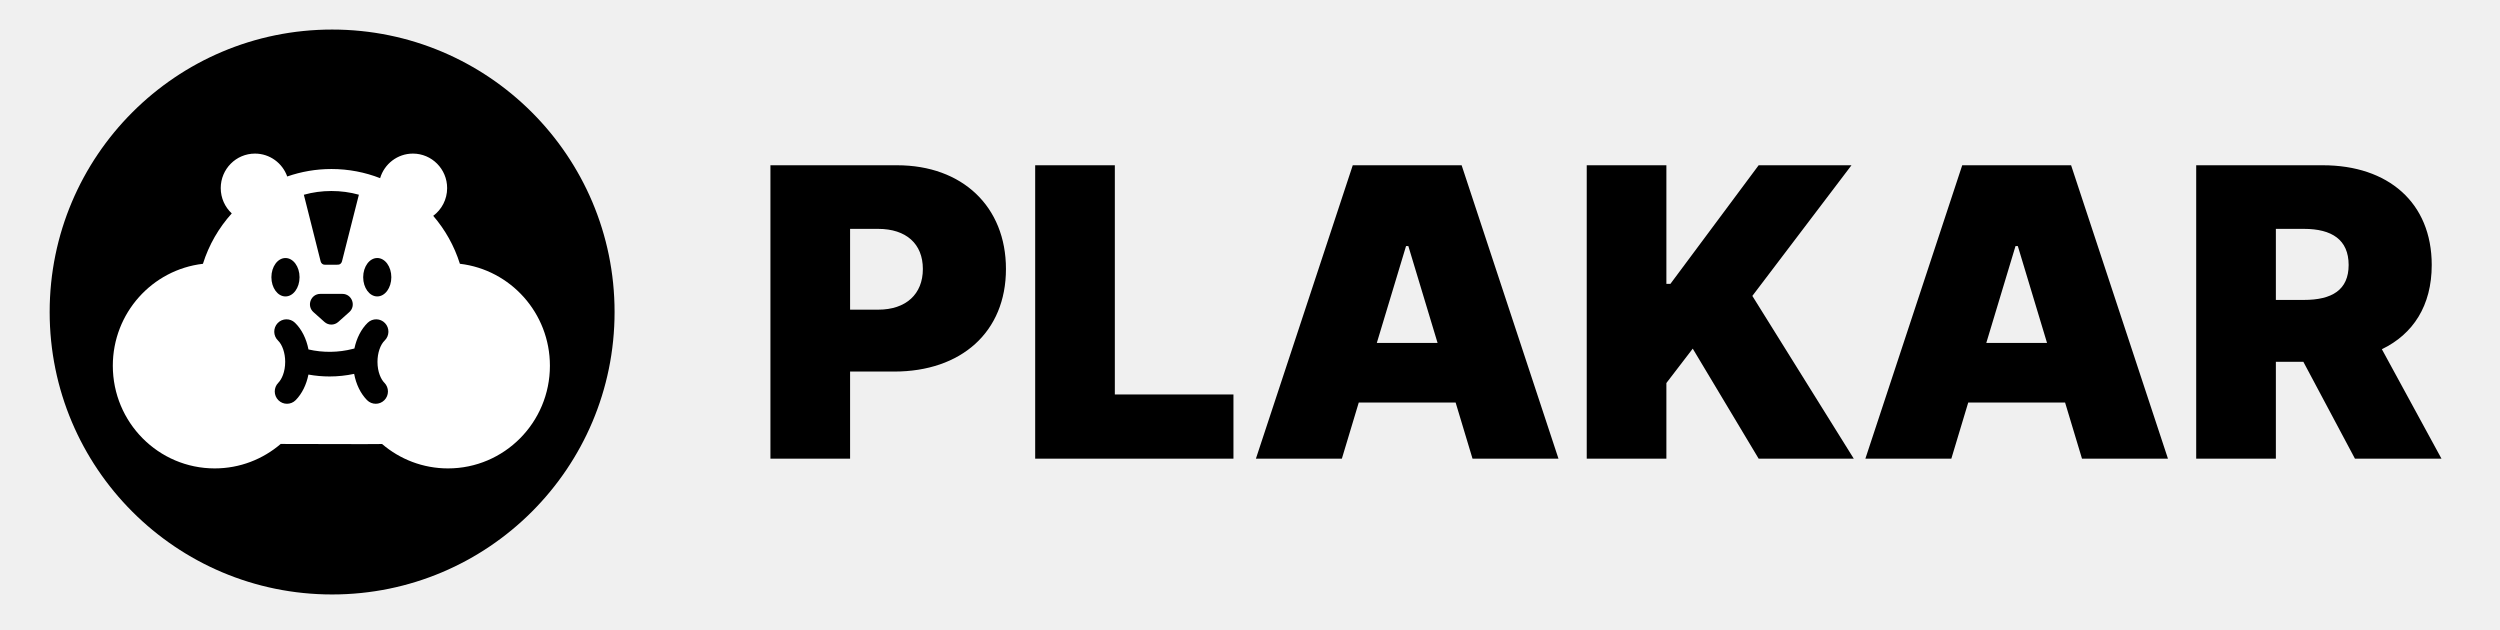
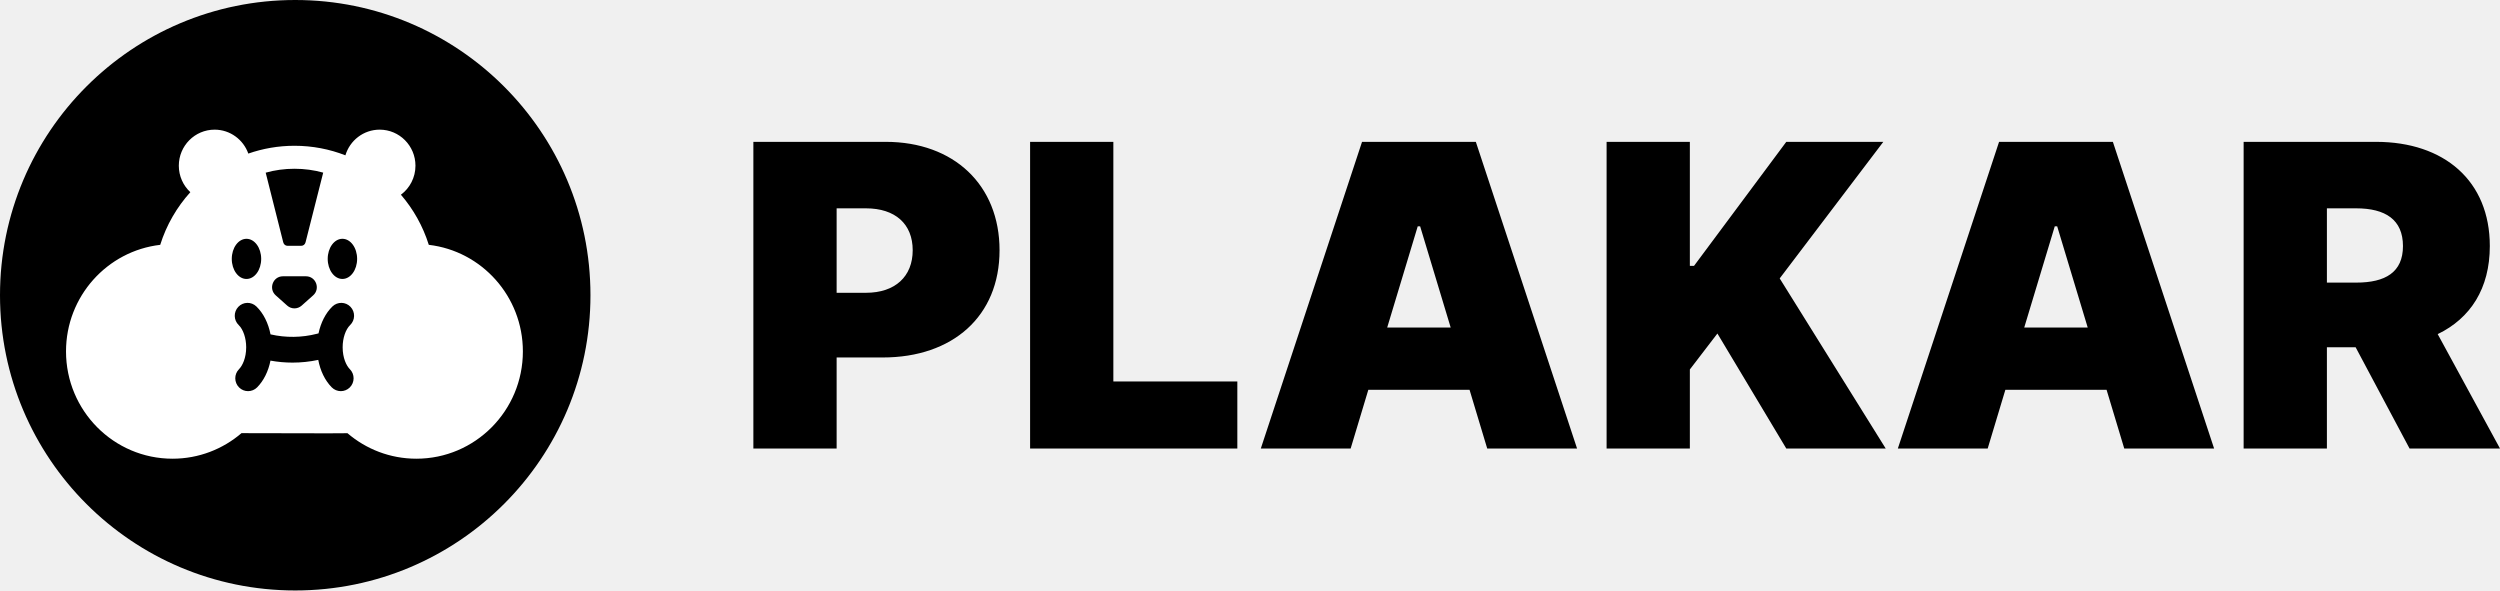
- <svg xmlns="http://www.w3.org/2000/svg" viewBox="0 0 1270 320" fill="none">
-   <rect x="25.227" y="15.012" width="286.976" height="286.976" rx="143.488" fill="black" />
-   <path d="M233.627 134.001C230.783 124.925 226.122 116.668 220.078 109.646C224.369 106.458 227.148 101.325 227.148 95.545C227.148 85.867 219.358 78.026 209.758 78.026C201.889 78.026 195.246 83.289 193.101 90.505C185.425 87.504 177.086 85.859 168.362 85.859C160.501 85.859 152.946 87.202 145.911 89.657C143.509 82.88 137.08 78.026 129.525 78.026C119.918 78.026 112.135 85.874 112.135 95.545C112.135 100.636 114.287 105.216 117.73 108.419C111.158 115.692 106.112 124.387 103.097 133.993V134.008C77.325 136.995 57.311 159.044 57.311 185.803C57.311 214.602 80.489 237.951 109.077 237.951C121.863 237.951 133.559 233.27 142.59 225.53L184.719 225.616L194.106 225.559C203.136 233.284 214.818 237.951 227.59 237.951C256.178 237.951 279.356 214.602 279.356 185.803C279.356 159.058 259.371 137.016 233.627 134.001ZM168.348 97.031C173.166 97.031 177.841 97.663 182.31 98.912L173.729 132.766C173.472 133.785 172.646 134.482 171.691 134.467C169.83 134.438 166.787 134.446 164.927 134.474C163.972 134.489 163.145 133.792 162.881 132.773L154.357 98.934C158.847 97.67 163.523 97.031 168.341 97.031H168.348ZM177.421 158.563L171.819 163.56C169.83 165.334 166.83 165.334 164.841 163.56L159.239 158.563C155.611 155.325 157.885 149.294 162.731 149.294H173.936C178.782 149.294 181.049 155.332 177.428 158.563H177.421ZM145.02 131.078C148.969 131.078 152.169 135.444 152.169 140.836C152.169 146.228 148.969 150.593 145.02 150.593C141.072 150.593 137.871 146.228 137.871 140.836C137.871 135.444 141.072 131.078 145.02 131.078ZM195.289 194.462C197.698 196.925 197.677 200.888 195.232 203.315C194.02 204.521 192.445 205.117 190.863 205.117C189.281 205.117 187.656 204.493 186.437 203.251C183.151 199.898 180.899 195.224 179.908 189.925C175.796 190.801 171.598 191.246 167.4 191.246C163.808 191.246 160.216 190.923 156.68 190.277C155.661 195.425 153.43 199.969 150.223 203.251C149.004 204.493 147.401 205.117 145.797 205.117C144.193 205.117 142.64 204.514 141.428 203.315C138.983 200.888 138.955 196.918 141.371 194.462C143.067 192.732 144.878 189.02 144.878 183.793C144.878 179.37 143.445 175.127 141.235 172.995C138.755 170.604 138.677 166.64 141.05 164.142C143.424 161.643 147.365 161.564 149.838 163.955C153.245 167.243 155.647 172.083 156.702 177.518C164.107 179.227 171.911 179.133 179.274 177.231L180.037 177.037C181.141 171.795 183.493 167.15 186.8 163.955C189.281 161.564 193.215 161.643 195.588 164.142C197.962 166.64 197.883 170.604 195.403 172.995C193.187 175.134 191.761 179.37 191.761 183.793C191.761 189.02 193.571 192.732 195.275 194.462H195.289ZM191.647 150.586C187.698 150.586 184.498 146.221 184.498 140.829C184.498 135.436 187.698 131.071 191.647 131.071C195.596 131.071 198.796 135.436 198.796 140.829C198.796 146.221 195.596 150.586 191.647 150.586Z" fill="white" />
-   <path d="M391.379 233V83.953H455.714C488.828 83.953 511.024 104.913 511.024 136.644C511.024 168.738 488.245 188.752 454.259 188.752H431.843V233H391.379ZM431.843 157.312H446.108C460.299 157.312 468.814 149.38 468.814 136.644C468.814 123.835 460.299 116.266 446.108 116.266H431.843V157.312ZM525.871 233V83.953H566.335V200.396H626.594V233H525.871ZM681.668 233H638.002L687.199 83.953H742.509L791.706 233H748.04L739.452 204.472H690.255L681.668 233ZM699.425 174.196H730.283L715.436 124.999H714.272L699.425 174.196ZM806.061 233V83.953H846.525V144.212H848.563L893.393 83.953H940.553L890.191 150.326L941.717 233H893.393L859.916 177.107L846.525 194.574V233H806.061ZM991.278 233H947.612L996.809 83.953H1052.12L1101.32 233H1057.65L1049.06 204.472H999.866L991.278 233ZM1009.04 174.196H1039.89L1025.05 124.999H1023.88L1009.04 174.196ZM1115.67 233V83.953H1180.01C1213.12 83.953 1235.32 102.875 1235.32 134.606C1235.32 155.274 1225.86 169.757 1209.99 177.399L1240.27 233H1196.31L1170.11 183.803H1156.14V233H1115.67ZM1156.14 152.363H1170.4C1184.59 152.363 1193.11 147.342 1193.11 134.606C1193.11 121.797 1184.59 116.266 1170.4 116.266H1156.14V152.363Z" fill="black" />
+ <svg xmlns="http://www.w3.org/2000/svg" viewBox="0 0 1215.043 286.976" fill="none" version="1.1" id="svg2" width="1215.043" height="286.976">
+   <defs id="defs2" />
+   <rect x="0" y="0" width="286.976" height="286.976" rx="143.488" fill="#000000" id="rect1" />
+   <path d="m 208.4,118.989 c -2.844,-9.076 -7.505,-17.333 -13.549,-24.355 4.291,-3.188 7.07,-8.321 7.07,-14.101 0,-9.678 -7.79,-17.519 -17.39,-17.519 -7.869,0 -14.512,5.263 -16.657,12.479 -7.676,-3.001 -16.015,-4.645 -24.739,-4.645 -7.861,0 -15.416,1.343 -22.451,3.798 -2.402,-6.778 -8.831,-11.631 -16.386,-11.631 -9.607,0 -17.39,7.848 -17.39,17.519 0,5.091 2.152,9.671 5.595,12.874 -6.572,7.273 -11.618,15.968 -14.633,25.574 v 0.015 c -25.772,2.987 -45.786,25.036 -45.786,51.795 0,28.799 23.178,52.148 51.766,52.148 12.786,0 24.482,-4.681 33.513,-12.421 l 42.129,0.086 9.387,-0.057 c 9.03,7.725 20.712,12.392 33.484,12.392 28.588,0 51.766,-23.349 51.766,-52.148 0,-26.745 -19.985,-48.787 -45.729,-51.802 z m -65.279,-36.97 c 4.818,0 9.493,0.632 13.962,1.881 l -8.581,33.854 c -0.257,1.019 -1.083,1.716 -2.038,1.701 -1.861,-0.029 -4.904,-0.021 -6.764,0.007 -0.955,0.015 -1.782,-0.682 -2.046,-1.701 l -8.524,-33.839 c 4.49,-1.264 9.166,-1.903 13.984,-1.903 z m 9.073,61.532 -5.602,4.997 c -1.989,1.774 -4.989,1.774 -6.978,0 l -5.602,-4.997 c -3.628,-3.238 -1.354,-9.269 3.492,-9.269 h 11.205 c 4.846,0 7.113,6.038 3.492,9.269 z m -32.401,-27.485 c 3.949,0 7.149,4.366 7.149,9.758 0,5.392 -3.2,9.757 -7.149,9.757 -3.948,0 -7.149,-4.365 -7.149,-9.757 0,-5.392 3.201,-9.758 7.149,-9.758 z m 50.269,63.384 c 2.409,2.463 2.388,6.426 -0.057,8.853 -1.212,1.206 -2.787,1.802 -4.369,1.802 -1.582,0 -3.207,-0.624 -4.426,-1.866 -3.286,-3.353 -5.538,-8.027 -6.529,-13.326 -4.112,0.876 -8.31,1.321 -12.508,1.321 -3.592,0 -7.184,-0.323 -10.72,-0.969 -1.019,5.148 -3.25,9.692 -6.457,12.974 -1.219,1.242 -2.822,1.866 -4.426,1.866 -1.604,0 -3.157,-0.603 -4.369,-1.802 -2.445,-2.427 -2.473,-6.397 -0.057,-8.853 1.696,-1.73 3.507,-5.442 3.507,-10.669 0,-4.423 -1.433,-8.666 -3.643,-10.798 -2.48,-2.391 -2.558,-6.355 -0.185,-8.853 2.374,-2.499 6.315,-2.578 8.788,-0.187 3.407,3.288 5.809,8.128 6.864,13.563 7.405,1.709 15.209,1.615 22.572,-0.287 l 0.763,-0.194 c 1.104,-5.242 3.456,-9.887 6.763,-13.082 2.481,-2.391 6.415,-2.312 8.788,0.187 2.374,2.498 2.295,6.462 -0.185,8.853 -2.216,2.139 -3.642,6.375 -3.642,10.798 0,5.227 1.81,8.939 3.514,10.669 z m -3.642,-43.876 c -3.949,0 -7.149,-4.365 -7.149,-9.757 0,-5.393 3.2,-9.758 7.149,-9.758 3.949,0 7.149,4.365 7.149,9.758 0,5.392 -3.2,9.757 -7.149,9.757 z" fill="#ffffff" id="path1" />
+   <path d="M 366.152,217.988 V 68.941 h 64.335 c 33.114,0 55.31,20.96 55.31,52.691 0,32.094 -22.779,52.108 -56.765,52.108 h -22.416 v 44.248 z m 40.464,-75.688 h 14.265 c 14.191,0 22.706,-7.932 22.706,-20.668 0,-12.809 -8.515,-20.378 -22.706,-20.378 h -14.265 z m 94.028,75.688 V 68.941 h 40.464 v 116.443 h 60.259 v 32.604 z m 155.797,0 h -43.666 l 49.197,-149.047 h 55.31 l 49.197,149.047 h -43.666 l -8.588,-28.528 h -49.197 z m 17.757,-58.804 h 30.858 l -14.847,-49.197 h -1.164 z m 106.636,58.804 V 68.941 h 40.464 v 60.259 h 2.038 l 44.83,-60.259 h 47.16 l -50.362,66.373 51.526,82.674 h -48.324 l -33.477,-55.893 -13.391,17.467 v 38.426 z m 185.217,0 h -43.666 l 49.197,-149.047 h 55.311 l 49.2,149.047 h -43.67 l -8.59,-28.528 h -49.194 z m 17.762,-58.804 h 30.85 l -14.84,-49.197 h -1.17 z m 106.63,58.804 V 68.941 h 64.34 c 33.11,0 55.31,18.922 55.31,50.653 0,20.668 -9.46,35.151 -25.33,42.793 l 30.28,55.601 h -43.96 l -26.2,-49.197 h -13.97 v 49.197 z m 40.47,-80.637 h 14.26 c 14.19,0 22.71,-5.021 22.71,-17.757 0,-12.809 -8.52,-18.34 -22.71,-18.34 h -14.26 z" fill="#000000" id="path2" />
</svg>
